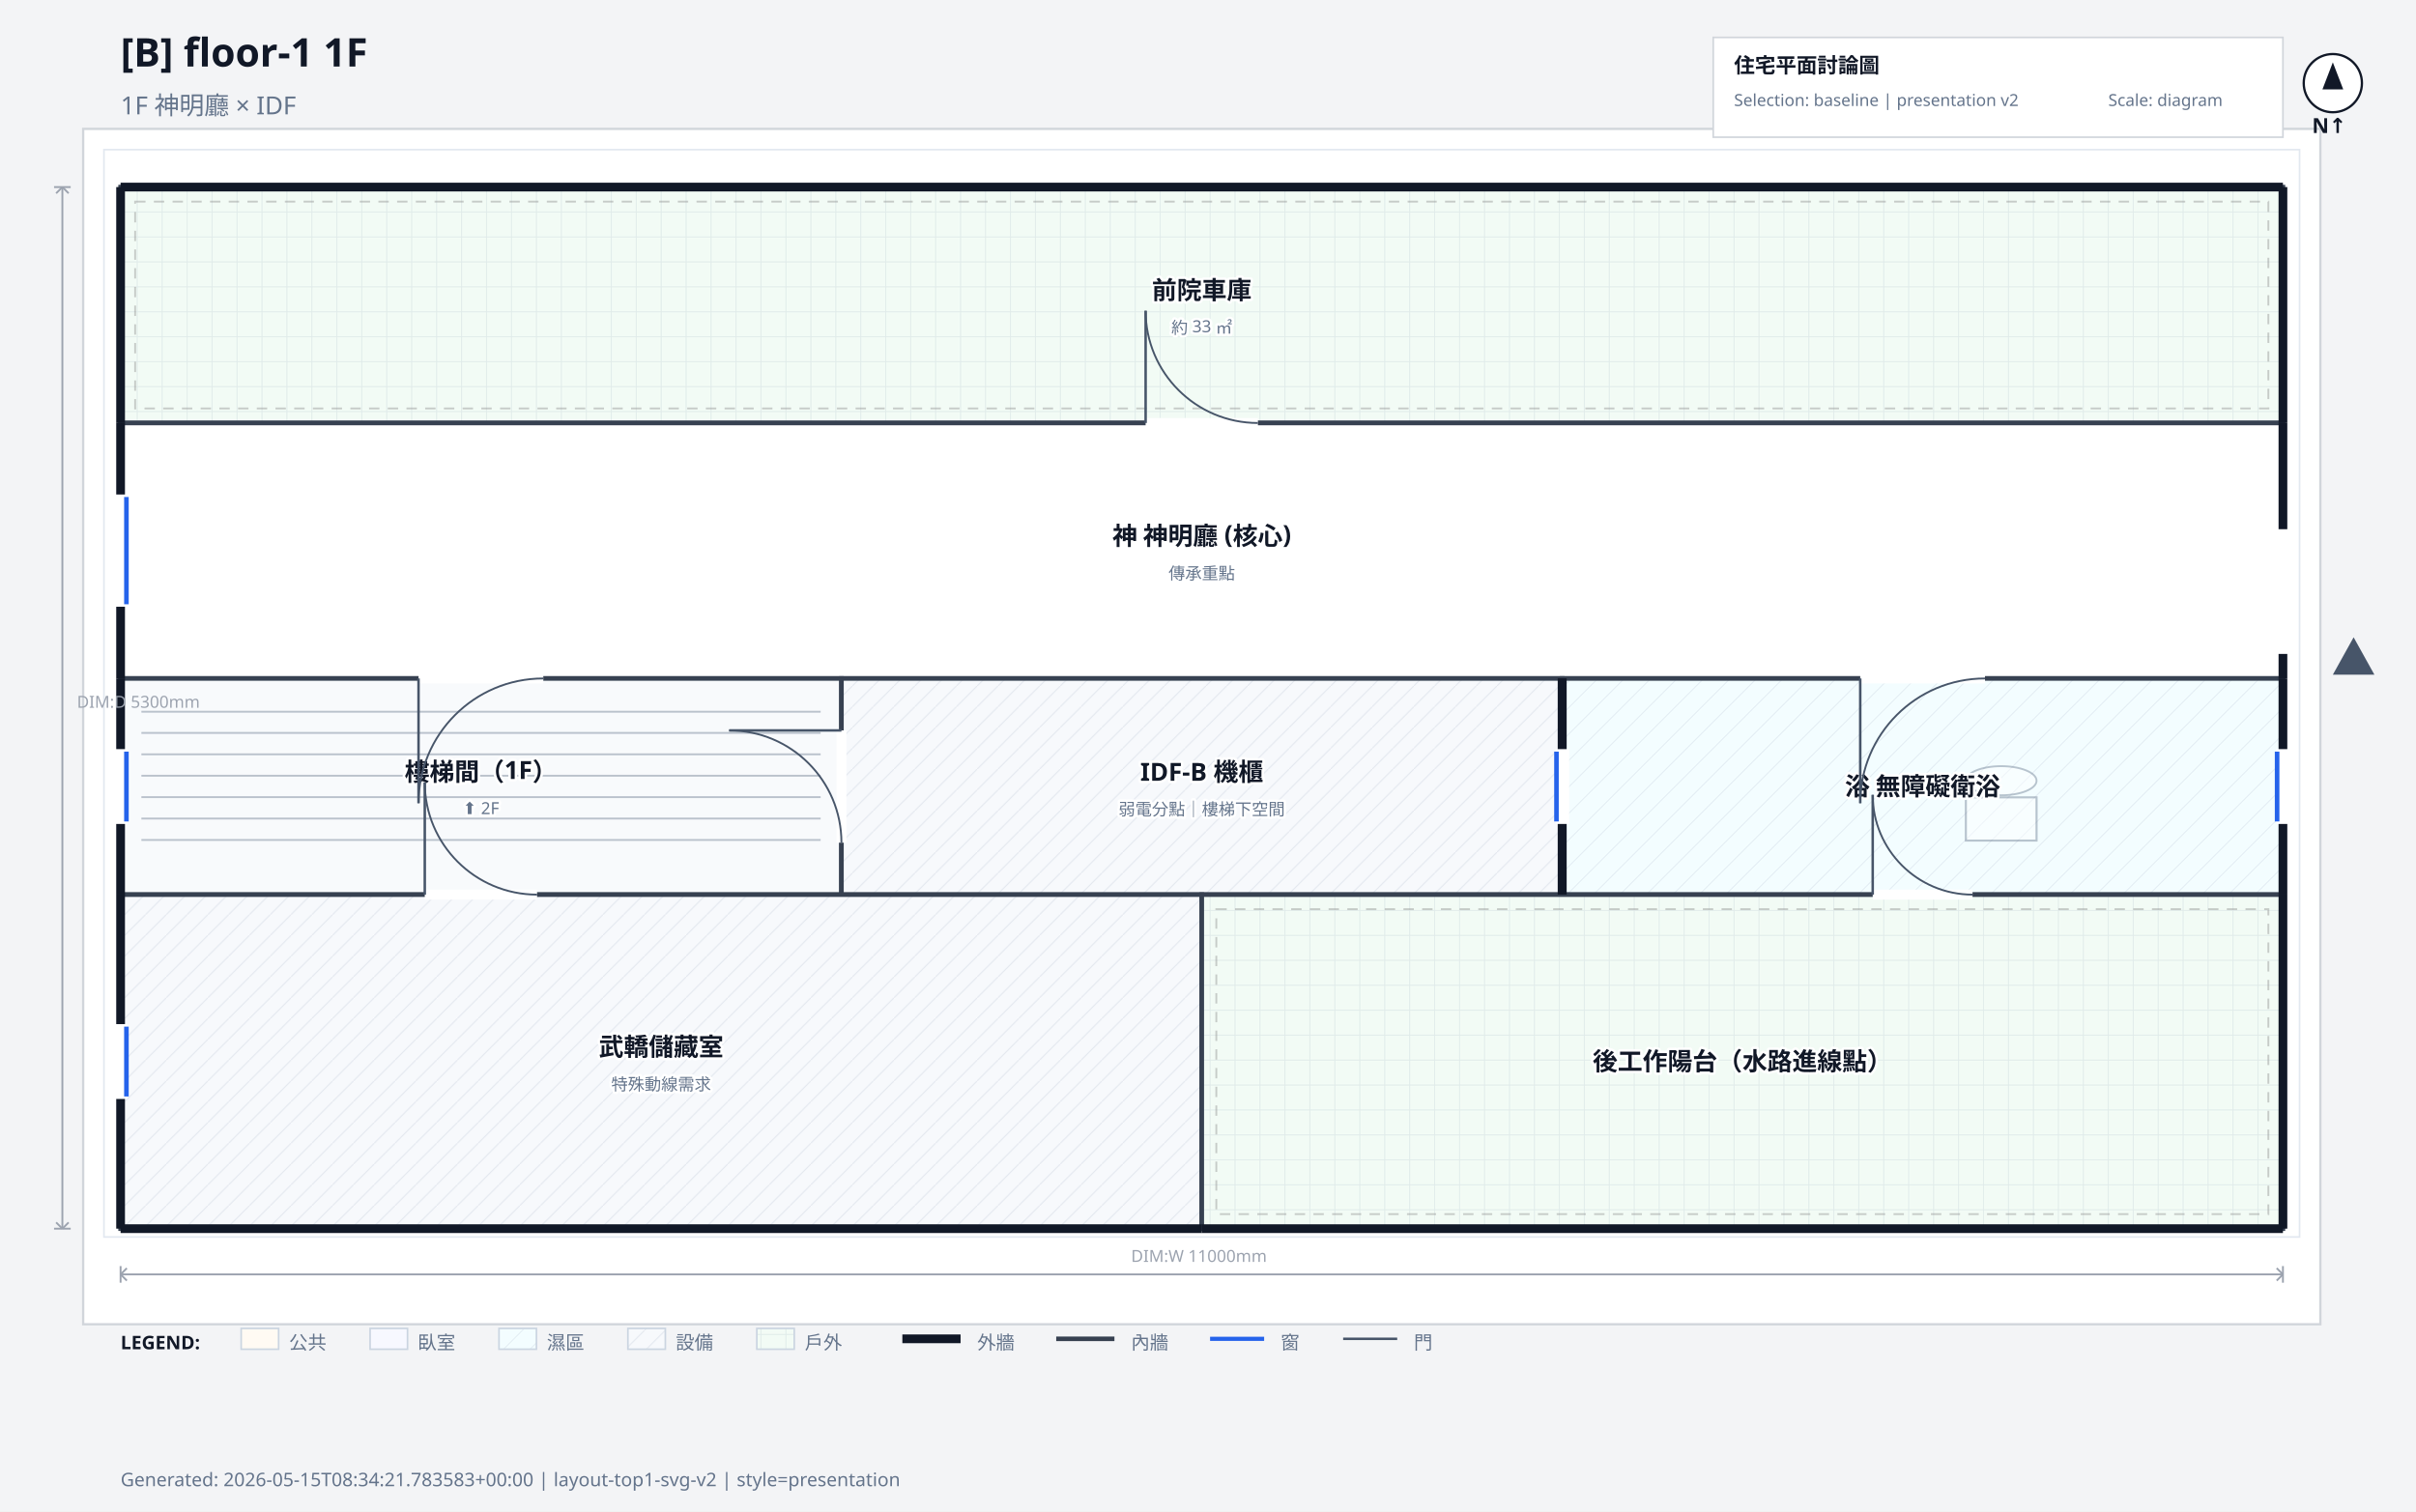
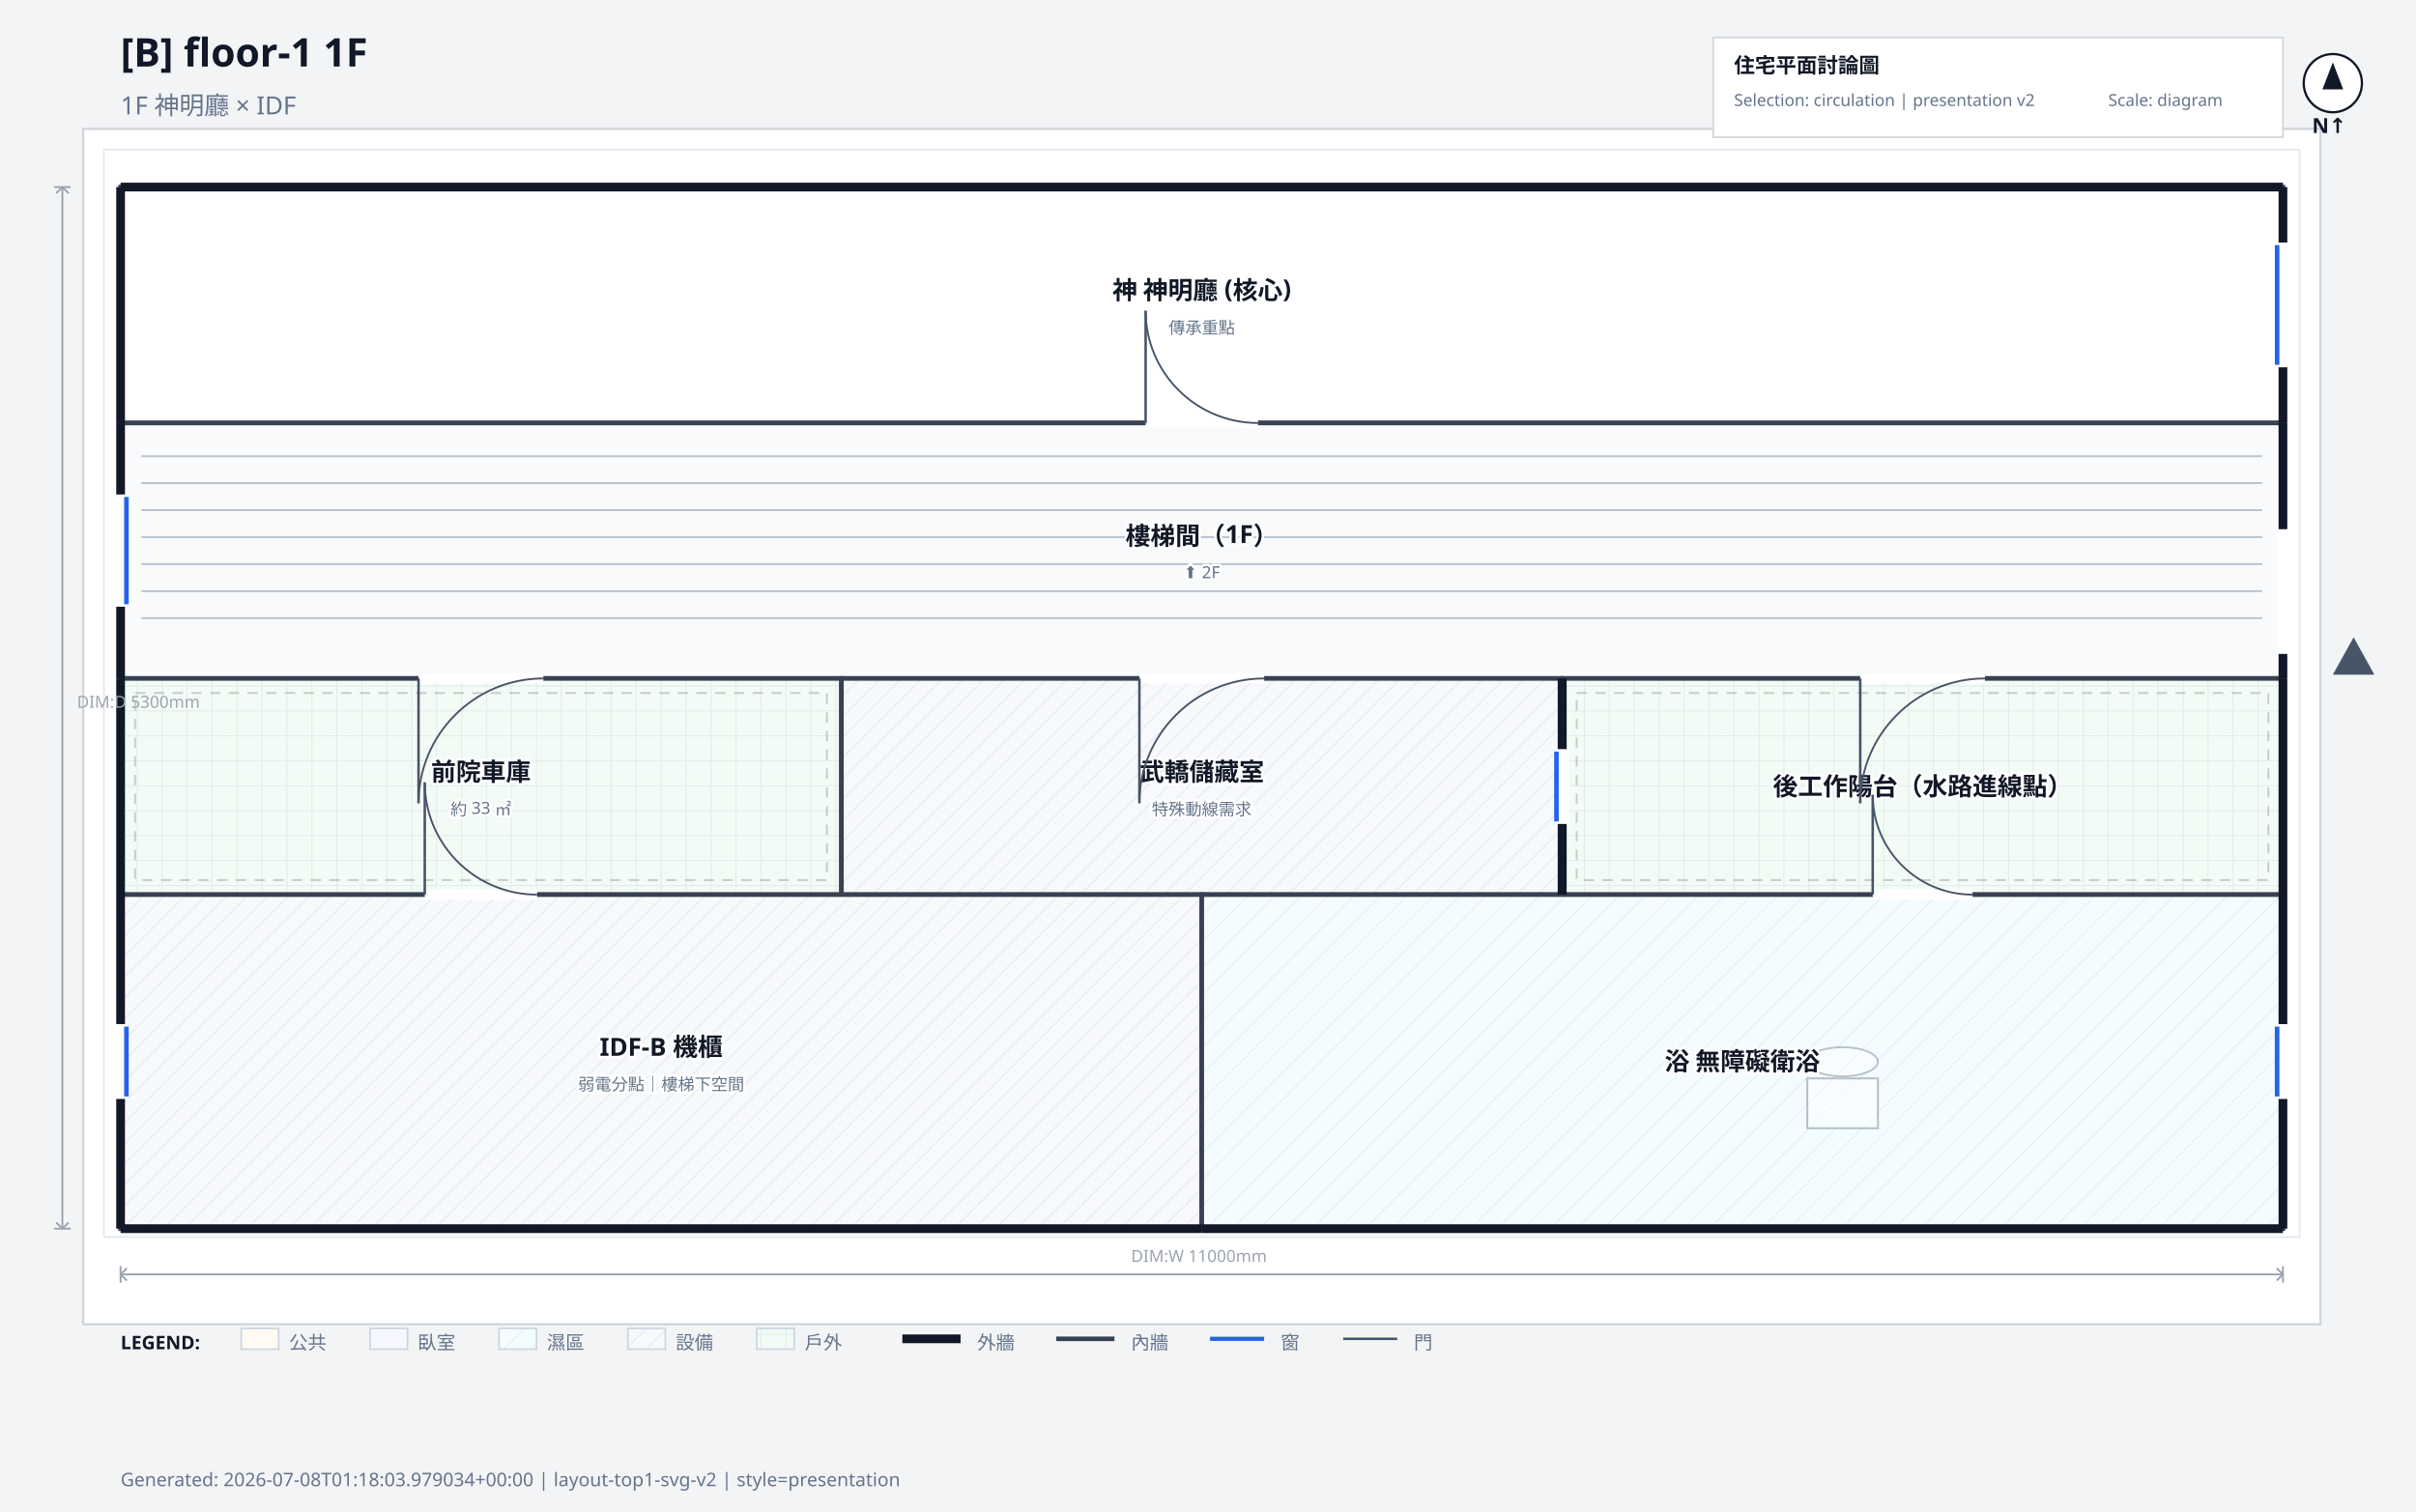
<svg xmlns="http://www.w3.org/2000/svg" width="1162" height="727" viewBox="0 0 1162 727" role="img" aria-label="B floor-1">
  <defs>
    <pattern id="p2-bath-hatch" patternUnits="userSpaceOnUse" width="9" height="9" patternTransform="rotate(45)">
      <rect width="9" height="9" fill="#f3fdff" />
      <line x1="0" y1="0" x2="0" y2="9" stroke="#94a3b8" stroke-width="0.55" opacity="0.28" />
    </pattern>
    <pattern id="p2-service-hatch" patternUnits="userSpaceOnUse" width="10" height="10">
      <rect width="10" height="10" fill="#f7f9fc" />
      <path d="M 0 10 L 10 0" stroke="#94a3b8" stroke-width="0.5" opacity="0.20" />
    </pattern>
    <pattern id="p2-outdoor-hatch" patternUnits="userSpaceOnUse" width="12" height="12">
      <rect width="12" height="12" fill="#f2fbf5" />
      <path d="M 0 6 H 12 M 6 0 V 12" stroke="#94a3b8" stroke-width="0.45" opacity="0.18" />
    </pattern>
  </defs>
  <rect x="0" y="0" width="1162" height="727" fill="#f3f4f6" />
  <rect x="40.0" y="62.0" width="1076.0" height="575.1" fill="#ffffff" stroke="#d1d5db" stroke-width="1.1" />
  <rect x="50.0" y="72.0" width="1056.0" height="523.1" fill="none" stroke="#e2e8f0" stroke-width="0.8" />
  <text x="58.0" y="32.0" fill="#111827" font-size="19" font-family="Segoe UI, Microsoft JhengHei, sans-serif" font-weight="700">[B] floor-1 1F</text>
  <text x="58.0" y="55.0" fill="#64748b" font-size="12" font-family="Segoe UI, Microsoft JhengHei, sans-serif" font-weight="500">1F 神明廳 × IDF</text>
  <rect x="824.0" y="18.0" width="274.0" height="48" fill="#ffffff" stroke="#d1d5db" stroke-width="0.8" />
  <text x="834.0" y="35.0" fill="#111827" font-size="10" font-family="Segoe UI, Microsoft JhengHei, sans-serif" font-weight="700">住宅平面討論圖</text>
-   <text x="834.0" y="51.0" fill="#64748b" font-size="8" font-family="Segoe UI, Microsoft JhengHei, sans-serif" font-weight="500">Selection: baseline | presentation v2</text>
+   <text x="834.0" y="51.0" fill="#64748b" font-size="8" font-family="Segoe UI, Microsoft JhengHei, sans-serif" font-weight="500">Selection: circulation | presentation v2</text>
  <text x="1014.0" y="51.0" fill="#64748b" font-size="8" font-family="Segoe UI, Microsoft JhengHei, sans-serif" font-weight="500">Scale: diagram</text>
-   <rect x="58.0" y="90.0" width="1040.0" height="113.5" fill="url(#p2-outdoor-hatch)" stroke="#374151" stroke-width="2.2" />
-   <g opacity="0.42">
-     <rect x="65.0" y="97.0" width="1026.0" height="99.5" fill="none" stroke="#8a8a8a" stroke-dasharray="5 4" stroke-width="0.9" />
-   </g>
-   <text x="578.0" y="139.7" fill="#111827" font-size="12" font-family="Segoe UI, Microsoft JhengHei, sans-serif" font-weight="700" text-anchor="middle" dominant-baseline="middle" paint-order="stroke" stroke="#ffffff" stroke-width="2.4" stroke-linejoin="round">前院車庫</text>
-   <text x="578.0" y="157.7" fill="#64748b" font-size="8" font-family="Segoe UI, Microsoft JhengHei, sans-serif" font-weight="500" text-anchor="middle" dominant-baseline="middle" paint-order="stroke" stroke="#ffffff" stroke-width="2.4" stroke-linejoin="round">約 33 ㎡</text>
-   <rect x="58.0" y="203.5" width="1040.0" height="122.9" fill="#ffffff" stroke="#374151" stroke-width="2.2" />
+   <rect x="58.0" y="90.0" width="1040.0" height="113.5" fill="#ffffff" stroke="#374151" stroke-width="2.2" />
  <g opacity="0.42">
</g>
-   <text x="578.0" y="257.9" fill="#111827" font-size="12" font-family="Segoe UI, Microsoft JhengHei, sans-serif" font-weight="700" text-anchor="middle" dominant-baseline="middle" paint-order="stroke" stroke="#ffffff" stroke-width="2.4" stroke-linejoin="round">神 神明廳 (核心)</text>
-   <text x="578.0" y="275.9" fill="#64748b" font-size="8" font-family="Segoe UI, Microsoft JhengHei, sans-serif" font-weight="500" text-anchor="middle" dominant-baseline="middle" paint-order="stroke" stroke="#ffffff" stroke-width="2.4" stroke-linejoin="round">傳承重點</text>
-   <rect x="58.0" y="326.4" width="346.7" height="104.0" fill="#f8fafc" stroke="#374151" stroke-width="2.2" />
+   <text x="578.0" y="139.7" fill="#111827" font-size="12" font-family="Segoe UI, Microsoft JhengHei, sans-serif" font-weight="700" text-anchor="middle" dominant-baseline="middle" paint-order="stroke" stroke="#ffffff" stroke-width="2.4" stroke-linejoin="round">神 神明廳 (核心)</text>
+   <text x="578.0" y="157.7" fill="#64748b" font-size="8" font-family="Segoe UI, Microsoft JhengHei, sans-serif" font-weight="500" text-anchor="middle" dominant-baseline="middle" paint-order="stroke" stroke="#ffffff" stroke-width="2.4" stroke-linejoin="round">傳承重點</text>
+   <rect x="58.0" y="203.5" width="1040.0" height="122.9" fill="#f8fafc" stroke="#374151" stroke-width="2.2" />
  <g opacity="0.42">
-     <line x1="68.0" y1="342.4" x2="394.7" y2="342.4" stroke="#64748b" stroke-width="0.9" />
-     <line x1="68.0" y1="352.6" x2="394.7" y2="352.6" stroke="#64748b" stroke-width="0.9" />
-     <line x1="68.0" y1="362.9" x2="394.7" y2="362.9" stroke="#64748b" stroke-width="0.9" />
-     <line x1="68.0" y1="373.2" x2="394.7" y2="373.2" stroke="#64748b" stroke-width="0.9" />
-     <line x1="68.0" y1="383.5" x2="394.7" y2="383.5" stroke="#64748b" stroke-width="0.9" />
-     <line x1="68.0" y1="393.8" x2="394.7" y2="393.8" stroke="#64748b" stroke-width="0.9" />
-     <line x1="68.0" y1="404.1" x2="394.7" y2="404.1" stroke="#64748b" stroke-width="0.9" />
+     <line x1="68.0" y1="219.5" x2="1088.0" y2="219.5" stroke="#64748b" stroke-width="0.9" />
+     <line x1="68.0" y1="232.4" x2="1088.0" y2="232.4" stroke="#64748b" stroke-width="0.9" />
+     <line x1="68.0" y1="245.4" x2="1088.0" y2="245.4" stroke="#64748b" stroke-width="0.9" />
+     <line x1="68.0" y1="258.4" x2="1088.0" y2="258.4" stroke="#64748b" stroke-width="0.9" />
+     <line x1="68.0" y1="271.4" x2="1088.0" y2="271.4" stroke="#64748b" stroke-width="0.9" />
+     <line x1="68.0" y1="284.4" x2="1088.0" y2="284.4" stroke="#64748b" stroke-width="0.9" />
+     <line x1="68.0" y1="297.4" x2="1088.0" y2="297.4" stroke="#64748b" stroke-width="0.9" />
  </g>
-   <text x="231.3" y="371.4" fill="#111827" font-size="12" font-family="Segoe UI, Microsoft JhengHei, sans-serif" font-weight="700" text-anchor="middle" dominant-baseline="middle" paint-order="stroke" stroke="#ffffff" stroke-width="2.4" stroke-linejoin="round">樓梯間（1F）</text>
-   <text x="231.3" y="389.4" fill="#64748b" font-size="8" font-family="Segoe UI, Microsoft JhengHei, sans-serif" font-weight="500" text-anchor="middle" dominant-baseline="middle" paint-order="stroke" stroke="#ffffff" stroke-width="2.4" stroke-linejoin="round">⬆️ 2F</text>
+   <text x="578.0" y="257.9" fill="#111827" font-size="12" font-family="Segoe UI, Microsoft JhengHei, sans-serif" font-weight="700" text-anchor="middle" dominant-baseline="middle" paint-order="stroke" stroke="#ffffff" stroke-width="2.4" stroke-linejoin="round">樓梯間（1F）</text>
+   <text x="578.0" y="275.9" fill="#64748b" font-size="8" font-family="Segoe UI, Microsoft JhengHei, sans-serif" font-weight="500" text-anchor="middle" dominant-baseline="middle" paint-order="stroke" stroke="#ffffff" stroke-width="2.4" stroke-linejoin="round">⬆️ 2F</text>
+   <rect x="58.0" y="326.4" width="346.7" height="104.0" fill="url(#p2-outdoor-hatch)" stroke="#374151" stroke-width="2.2" />
+   <g opacity="0.42">
+     <rect x="65.0" y="333.4" width="332.7" height="90.0" fill="none" stroke="#8a8a8a" stroke-dasharray="5 4" stroke-width="0.9" />
+   </g>
+   <text x="231.3" y="371.4" fill="#111827" font-size="12" font-family="Segoe UI, Microsoft JhengHei, sans-serif" font-weight="700" text-anchor="middle" dominant-baseline="middle" paint-order="stroke" stroke="#ffffff" stroke-width="2.4" stroke-linejoin="round">前院車庫</text>
+   <text x="231.3" y="389.4" fill="#64748b" font-size="8" font-family="Segoe UI, Microsoft JhengHei, sans-serif" font-weight="500" text-anchor="middle" dominant-baseline="middle" paint-order="stroke" stroke="#ffffff" stroke-width="2.4" stroke-linejoin="round">約 33 ㎡</text>
  <rect x="404.7" y="326.4" width="346.7" height="104.0" fill="url(#p2-service-hatch)" stroke="#374151" stroke-width="2.2" />
  <g opacity="0.42">
</g>
-   <text x="578.0" y="371.4" fill="#111827" font-size="12" font-family="Segoe UI, Microsoft JhengHei, sans-serif" font-weight="700" text-anchor="middle" dominant-baseline="middle" paint-order="stroke" stroke="#ffffff" stroke-width="2.4" stroke-linejoin="round">IDF-B 機櫃</text>
-   <text x="578.0" y="389.4" fill="#64748b" font-size="8" font-family="Segoe UI, Microsoft JhengHei, sans-serif" font-weight="500" text-anchor="middle" dominant-baseline="middle" paint-order="stroke" stroke="#ffffff" stroke-width="2.4" stroke-linejoin="round">弱電分點｜樓梯下空間</text>
-   <rect x="751.3" y="326.4" width="346.7" height="104.0" fill="url(#p2-bath-hatch)" stroke="#374151" stroke-width="2.2" />
+   <text x="578.0" y="371.4" fill="#111827" font-size="12" font-family="Segoe UI, Microsoft JhengHei, sans-serif" font-weight="700" text-anchor="middle" dominant-baseline="middle" paint-order="stroke" stroke="#ffffff" stroke-width="2.4" stroke-linejoin="round">武轎儲藏室</text>
+   <text x="578.0" y="389.4" fill="#64748b" font-size="8" font-family="Segoe UI, Microsoft JhengHei, sans-serif" font-weight="500" text-anchor="middle" dominant-baseline="middle" paint-order="stroke" stroke="#ffffff" stroke-width="2.4" stroke-linejoin="round">特殊動線需求</text>
+   <rect x="751.3" y="326.4" width="346.7" height="104.0" fill="url(#p2-outdoor-hatch)" stroke="#374151" stroke-width="2.2" />
  <g opacity="0.42">
-     <rect x="945.5" y="383.6" width="34.0" height="20.8" fill="#ffffff" stroke="#64748b" stroke-width="1.0" />
-     <ellipse cx="962.5" cy="375.6" rx="17.0" ry="7" fill="#ffffff" stroke="#64748b" stroke-width="0.9" />
+     <rect x="758.3" y="333.4" width="332.7" height="90.0" fill="none" stroke="#8a8a8a" stroke-dasharray="5 4" stroke-width="0.9" />
  </g>
-   <text x="924.7" y="378.4" fill="#111827" font-size="12" font-family="Segoe UI, Microsoft JhengHei, sans-serif" font-weight="700" text-anchor="middle" dominant-baseline="middle" paint-order="stroke" stroke="#ffffff" stroke-width="2.4" stroke-linejoin="round">浴 無障礙衛浴</text>
+   <text x="924.7" y="378.4" fill="#111827" font-size="12" font-family="Segoe UI, Microsoft JhengHei, sans-serif" font-weight="700" text-anchor="middle" dominant-baseline="middle" paint-order="stroke" stroke="#ffffff" stroke-width="2.4" stroke-linejoin="round">後工作陽台（水路進線點）</text>
  <rect x="58.0" y="430.4" width="520.0" height="160.7" fill="url(#p2-service-hatch)" stroke="#374151" stroke-width="2.2" />
  <g opacity="0.42">
</g>
-   <text x="318.0" y="503.7" fill="#111827" font-size="12" font-family="Segoe UI, Microsoft JhengHei, sans-serif" font-weight="700" text-anchor="middle" dominant-baseline="middle" paint-order="stroke" stroke="#ffffff" stroke-width="2.4" stroke-linejoin="round">武轎儲藏室</text>
-   <text x="318.0" y="521.7" fill="#64748b" font-size="8" font-family="Segoe UI, Microsoft JhengHei, sans-serif" font-weight="500" text-anchor="middle" dominant-baseline="middle" paint-order="stroke" stroke="#ffffff" stroke-width="2.4" stroke-linejoin="round">特殊動線需求</text>
-   <rect x="578.0" y="430.4" width="520.0" height="160.7" fill="url(#p2-outdoor-hatch)" stroke="#374151" stroke-width="2.2" />
+   <text x="318.0" y="503.7" fill="#111827" font-size="12" font-family="Segoe UI, Microsoft JhengHei, sans-serif" font-weight="700" text-anchor="middle" dominant-baseline="middle" paint-order="stroke" stroke="#ffffff" stroke-width="2.4" stroke-linejoin="round">IDF-B 機櫃</text>
+   <text x="318.0" y="521.7" fill="#64748b" font-size="8" font-family="Segoe UI, Microsoft JhengHei, sans-serif" font-weight="500" text-anchor="middle" dominant-baseline="middle" paint-order="stroke" stroke="#ffffff" stroke-width="2.4" stroke-linejoin="round">弱電分點｜樓梯下空間</text>
+   <rect x="578.0" y="430.4" width="520.0" height="160.7" fill="url(#p2-bath-hatch)" stroke="#374151" stroke-width="2.2" />
  <g opacity="0.42">
-     <rect x="585.0" y="437.4" width="506.0" height="146.7" fill="none" stroke="#8a8a8a" stroke-dasharray="5 4" stroke-width="0.9" />
+     <rect x="869.2" y="518.8" width="34.0" height="24.0" fill="#ffffff" stroke="#64748b" stroke-width="1.0" />
+     <ellipse cx="886.2" cy="510.8" rx="17.0" ry="7" fill="#ffffff" stroke="#64748b" stroke-width="0.9" />
  </g>
-   <text x="838.0" y="510.7" fill="#111827" font-size="12" font-family="Segoe UI, Microsoft JhengHei, sans-serif" font-weight="700" text-anchor="middle" dominant-baseline="middle" paint-order="stroke" stroke="#ffffff" stroke-width="2.4" stroke-linejoin="round">後工作陽台（水路進線點）</text>
+   <text x="838.0" y="510.7" fill="#111827" font-size="12" font-family="Segoe UI, Microsoft JhengHei, sans-serif" font-weight="700" text-anchor="middle" dominant-baseline="middle" paint-order="stroke" stroke="#ffffff" stroke-width="2.4" stroke-linejoin="round">浴 無障礙衛浴</text>
  <line x1="58.0" y1="90.0" x2="1098.0" y2="90.0" stroke="#111827" stroke-width="4.2" />
  <line x1="1098.0" y1="90.0" x2="1098.0" y2="203.5" stroke="#111827" stroke-width="4.2" />
  <line x1="58.0" y1="90.0" x2="58.0" y2="203.5" stroke="#111827" stroke-width="4.2" />
  <line x1="1098.0" y1="203.5" x2="1098.0" y2="326.4" stroke="#111827" stroke-width="4.2" />
  <line x1="58.0" y1="203.5" x2="58.0" y2="326.4" stroke="#111827" stroke-width="4.2" />
  <line x1="58.0" y1="326.4" x2="58.0" y2="430.4" stroke="#111827" stroke-width="4.2" />
  <line x1="751.4" y1="326.4" x2="751.4" y2="430.4" stroke="#111827" stroke-width="4.2" />
  <line x1="1098.0" y1="326.4" x2="1098.0" y2="430.4" stroke="#111827" stroke-width="4.2" />
  <line x1="751.3" y1="326.4" x2="751.3" y2="430.4" stroke="#111827" stroke-width="4.2" />
  <line x1="58.0" y1="591.1" x2="578.0" y2="591.1" stroke="#111827" stroke-width="4.2" />
  <line x1="58.0" y1="430.4" x2="58.0" y2="591.1" stroke="#111827" stroke-width="4.2" />
  <line x1="1098.0" y1="430.4" x2="1098.0" y2="591.1" stroke="#111827" stroke-width="4.2" />
  <line x1="578.0" y1="591.1" x2="1098.0" y2="591.1" stroke="#111827" stroke-width="4.2" />
+   <line x1="1098.0" y1="116.7" x2="1098.0" y2="176.7" stroke="#ffffff" stroke-width="6.6" />
+   <line x1="1095.2" y1="117.9" x2="1095.2" y2="175.5" stroke="#2563eb" stroke-width="2.2" />
  <line x1="58.0" y1="237.9" x2="58.0" y2="291.9" stroke="#ffffff" stroke-width="6.6" />
  <line x1="60.8" y1="239.1" x2="60.8" y2="290.7" stroke="#2563eb" stroke-width="2.2" />
-   <line x1="58.0" y1="360.4" x2="58.0" y2="396.4" stroke="#ffffff" stroke-width="6.6" />
-   <line x1="60.8" y1="361.6" x2="60.8" y2="395.2" stroke="#2563eb" stroke-width="2.2" />
  <line x1="751.4" y1="360.4" x2="751.4" y2="396.4" stroke="#ffffff" stroke-width="6.6" />
  <line x1="748.6" y1="361.6" x2="748.6" y2="395.2" stroke="#2563eb" stroke-width="2.2" />
-   <line x1="1098.0" y1="360.4" x2="1098.0" y2="396.4" stroke="#ffffff" stroke-width="6.6" />
-   <line x1="1095.2" y1="361.6" x2="1095.2" y2="395.2" stroke="#2563eb" stroke-width="2.2" />
  <line x1="58.0" y1="492.7" x2="58.0" y2="528.7" stroke="#ffffff" stroke-width="6.6" />
  <line x1="60.8" y1="493.9" x2="60.8" y2="527.5" stroke="#2563eb" stroke-width="2.2" />
+   <line x1="1098.0" y1="492.7" x2="1098.0" y2="528.7" stroke="#ffffff" stroke-width="6.6" />
+   <line x1="1095.2" y1="493.9" x2="1095.2" y2="527.5" stroke="#2563eb" stroke-width="2.2" />
+   <line x1="551.0" y1="203.5" x2="605.0" y2="203.5" stroke="#ffffff" stroke-width="4.8" />
+   <line x1="551.0" y1="203.5" x2="551.0" y2="149.5" stroke="#475569" stroke-width="1.2" />
+   <path d="M 605.0 203.5 A 54.0 54.0 0 0 1 551.0 149.5" fill="none" stroke="#475569" stroke-width="0.9" />
  <line x1="201.3" y1="326.4" x2="261.3" y2="326.4" stroke="#ffffff" stroke-width="4.8" />
  <line x1="201.3" y1="326.4" x2="201.3" y2="386.4" stroke="#475569" stroke-width="1.2" />
  <path d="M 261.3 326.4 A 60.0 60.0 0 0 0 201.3 386.4" fill="none" stroke="#475569" stroke-width="0.9" />
+   <line x1="548.0" y1="326.4" x2="608.0" y2="326.4" stroke="#ffffff" stroke-width="4.8" />
+   <line x1="548.0" y1="326.4" x2="548.0" y2="386.4" stroke="#475569" stroke-width="1.2" />
+   <path d="M 608.0 326.4 A 60.0 60.0 0 0 0 548.0 386.4" fill="none" stroke="#475569" stroke-width="0.9" />
+   <line x1="894.7" y1="326.4" x2="954.7" y2="326.4" stroke="#ffffff" stroke-width="4.8" />
+   <line x1="894.7" y1="326.4" x2="894.7" y2="386.4" stroke="#475569" stroke-width="1.2" />
+   <path d="M 954.7 326.4 A 60.0 60.0 0 0 0 894.7 386.4" fill="none" stroke="#475569" stroke-width="0.9" />
  <line x1="204.3" y1="430.4" x2="258.3" y2="430.4" stroke="#ffffff" stroke-width="4.8" />
  <line x1="204.3" y1="430.4" x2="204.3" y2="376.4" stroke="#475569" stroke-width="1.2" />
  <path d="M 258.3 430.4 A 54.0 54.0 0 0 1 204.3 376.4" fill="none" stroke="#475569" stroke-width="0.9" />
-   <line x1="404.7" y1="351.4" x2="404.7" y2="405.4" stroke="#ffffff" stroke-width="4.8" />
-   <line x1="404.7" y1="351.4" x2="350.7" y2="351.4" stroke="#475569" stroke-width="1.2" />
-   <path d="M 404.7 405.4 A 54.0 54.0 0 0 0 350.7 351.4" fill="none" stroke="#475569" stroke-width="0.9" />
-   <line x1="551.0" y1="203.5" x2="605.0" y2="203.5" stroke="#ffffff" stroke-width="4.8" />
-   <line x1="551.0" y1="203.5" x2="551.0" y2="149.5" stroke="#475569" stroke-width="1.2" />
-   <path d="M 605.0 203.5 A 54.0 54.0 0 0 1 551.0 149.5" fill="none" stroke="#475569" stroke-width="0.9" />
-   <line x1="894.7" y1="326.4" x2="954.7" y2="326.4" stroke="#ffffff" stroke-width="4.8" />
-   <line x1="894.7" y1="326.4" x2="894.7" y2="386.4" stroke="#475569" stroke-width="1.2" />
-   <path d="M 954.7 326.4 A 60.0 60.0 0 0 0 894.7 386.4" fill="none" stroke="#475569" stroke-width="0.9" />
  <line x1="900.7" y1="430.4" x2="948.7" y2="430.4" stroke="#ffffff" stroke-width="4.8" />
  <line x1="900.7" y1="430.4" x2="900.7" y2="382.4" stroke="#475569" stroke-width="1.2" />
  <path d="M 948.7 430.4 A 48.0 48.0 0 0 1 900.7 382.4" fill="none" stroke="#475569" stroke-width="0.9" />
  <line x1="1098.0" y1="254.6" x2="1098.0" y2="314.6" stroke="#ffffff" stroke-width="5.4" />
  <polygon points="1122.0,324.6 1142.0,324.6 1132.0,306.6" fill="#475569" />
  <line x1="58.0" y1="613.1" x2="1098.0" y2="613.1" stroke="#9ca3af" stroke-width="0.9" />
  <line x1="58.0" y1="609.1" x2="58.0" y2="617.1" stroke="#9ca3af" stroke-width="0.9" />
  <line x1="1098.0" y1="609.1" x2="1098.0" y2="617.1" stroke="#9ca3af" stroke-width="0.9" />
  <line x1="61.0" y1="610.1" x2="58.0" y2="613.1" stroke="#9ca3af" stroke-width="0.9" />
  <line x1="61.0" y1="616.1" x2="58.0" y2="613.1" stroke="#9ca3af" stroke-width="0.9" />
  <line x1="1095.0" y1="610.1" x2="1098.0" y2="613.1" stroke="#9ca3af" stroke-width="0.9" />
  <line x1="1095.0" y1="616.1" x2="1098.0" y2="613.1" stroke="#9ca3af" stroke-width="0.9" />
  <text x="544.0" y="607.1" fill="#9ca3af" font-size="8" font-family="Segoe UI, Microsoft JhengHei, sans-serif" font-weight="500">DIM:W 11000mm</text>
  <line x1="30.0" y1="90.0" x2="30.0" y2="591.1" stroke="#9ca3af" stroke-width="0.9" />
  <line x1="26.0" y1="90.0" x2="34.0" y2="90.0" stroke="#9ca3af" stroke-width="0.9" />
  <line x1="26.0" y1="591.1" x2="34.0" y2="591.1" stroke="#9ca3af" stroke-width="0.9" />
  <line x1="27.0" y1="93.0" x2="30.0" y2="90.0" stroke="#9ca3af" stroke-width="0.9" />
  <line x1="33.0" y1="93.0" x2="30.0" y2="90.0" stroke="#9ca3af" stroke-width="0.9" />
  <line x1="27.0" y1="588.1" x2="30.0" y2="591.1" stroke="#9ca3af" stroke-width="0.9" />
  <line x1="33.0" y1="588.1" x2="30.0" y2="591.1" stroke="#9ca3af" stroke-width="0.9" />
  <text x="37.0" y="340.5" fill="#9ca3af" font-size="8" font-family="Segoe UI, Microsoft JhengHei, sans-serif" font-weight="500">DIM:D 5300mm</text>
  <circle cx="1122.0" cy="40.0" r="14.0" fill="#ffffff" stroke="#111827" stroke-width="1.1" />
  <polygon points="1122.0,30.0 1117.0,43.0 1127.0,43.0" fill="#111827" />
  <text x="1112.0" y="64.0" fill="#111827" font-size="10" font-family="Segoe UI, Microsoft JhengHei, sans-serif" font-weight="700">N↑</text>
  <text x="58.0" y="649.1" fill="#111827" font-size="9" font-family="Segoe UI, Microsoft JhengHei, sans-serif" font-weight="700">LEGEND:</text>
  <rect x="116.0" y="639.1" width="18" height="10" fill="#fffaf3" stroke="#cbd5e1" stroke-width="0.8" />
  <text x="139.0" y="649.1" fill="#64748b" font-size="9" font-family="Segoe UI, Microsoft JhengHei, sans-serif" font-weight="500">公共</text>
  <rect x="178.0" y="639.1" width="18" height="10" fill="#f7f8ff" stroke="#cbd5e1" stroke-width="0.8" />
  <text x="201.0" y="649.1" fill="#64748b" font-size="9" font-family="Segoe UI, Microsoft JhengHei, sans-serif" font-weight="500">臥室</text>
  <rect x="240.0" y="639.1" width="18" height="10" fill="url(#p2-bath-hatch)" stroke="#cbd5e1" stroke-width="0.8" />
  <text x="263.0" y="649.1" fill="#64748b" font-size="9" font-family="Segoe UI, Microsoft JhengHei, sans-serif" font-weight="500">濕區</text>
  <rect x="302.0" y="639.1" width="18" height="10" fill="url(#p2-service-hatch)" stroke="#cbd5e1" stroke-width="0.8" />
  <text x="325.0" y="649.1" fill="#64748b" font-size="9" font-family="Segoe UI, Microsoft JhengHei, sans-serif" font-weight="500">設備</text>
  <rect x="364.0" y="639.1" width="18" height="10" fill="url(#p2-outdoor-hatch)" stroke="#cbd5e1" stroke-width="0.8" />
  <text x="387.0" y="649.1" fill="#64748b" font-size="9" font-family="Segoe UI, Microsoft JhengHei, sans-serif" font-weight="500">戶外</text>
  <line x1="434.0" y1="644.1" x2="462.0" y2="644.1" stroke="#111827" stroke-width="4.2" />
  <text x="470.0" y="649.1" fill="#64748b" font-size="9" font-family="Segoe UI, Microsoft JhengHei, sans-serif" font-weight="500">外牆</text>
  <line x1="508.0" y1="644.1" x2="536.0" y2="644.1" stroke="#374151" stroke-width="2.2" />
  <text x="544.0" y="649.1" fill="#64748b" font-size="9" font-family="Segoe UI, Microsoft JhengHei, sans-serif" font-weight="500">內牆</text>
  <line x1="582.0" y1="644.1" x2="608.0" y2="644.1" stroke="#2563eb" stroke-width="2.0" />
  <text x="616.0" y="649.1" fill="#64748b" font-size="9" font-family="Segoe UI, Microsoft JhengHei, sans-serif" font-weight="500">窗</text>
  <line x1="646.0" y1="644.1" x2="672.0" y2="644.1" stroke="#475569" stroke-width="1.2" />
  <text x="680.0" y="649.1" fill="#64748b" font-size="9" font-family="Segoe UI, Microsoft JhengHei, sans-serif" font-weight="500">門</text>
-   <text x="58.0" y="715.0" fill="#64748b" font-size="9" font-family="Segoe UI, Microsoft JhengHei, sans-serif" font-weight="400">Generated: 2026-05-15T08:34:21.783583+00:00 | layout-top1-svg-v2 | style=presentation</text>
+   <text x="58.0" y="715.0" fill="#64748b" font-size="9" font-family="Segoe UI, Microsoft JhengHei, sans-serif" font-weight="400">Generated: 2026-07-08T01:18:03.979034+00:00 | layout-top1-svg-v2 | style=presentation</text>
</svg>
